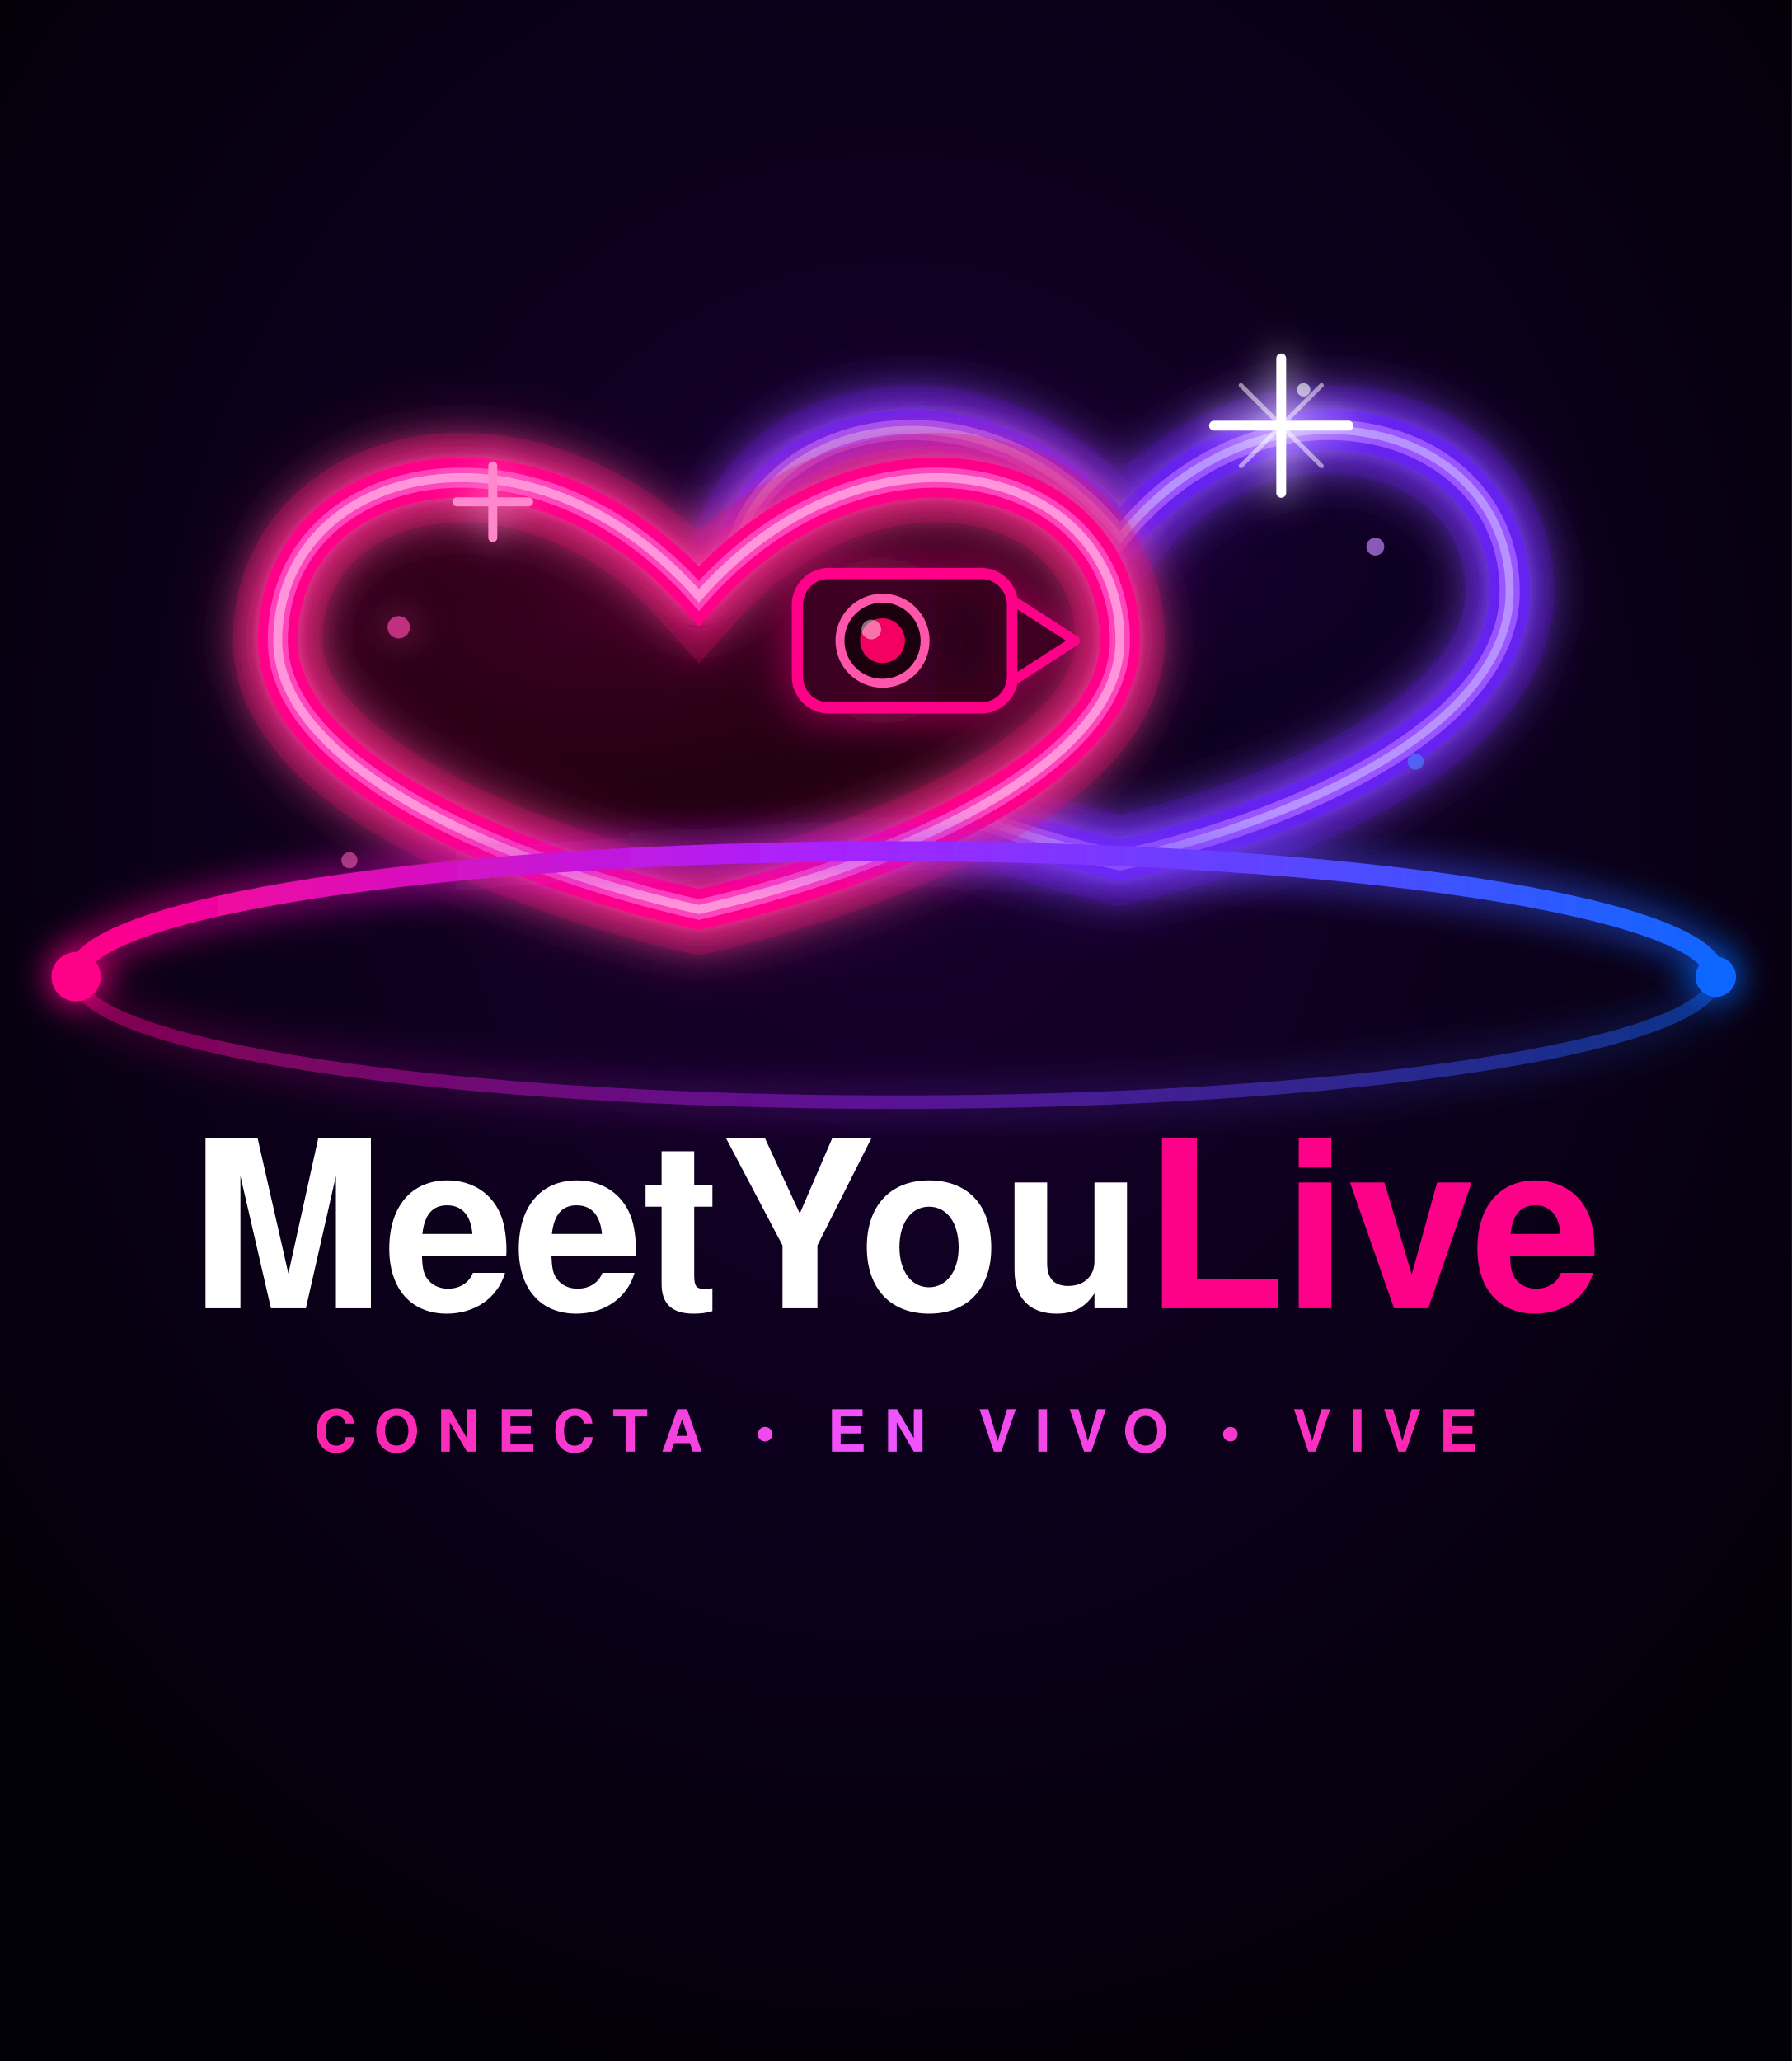
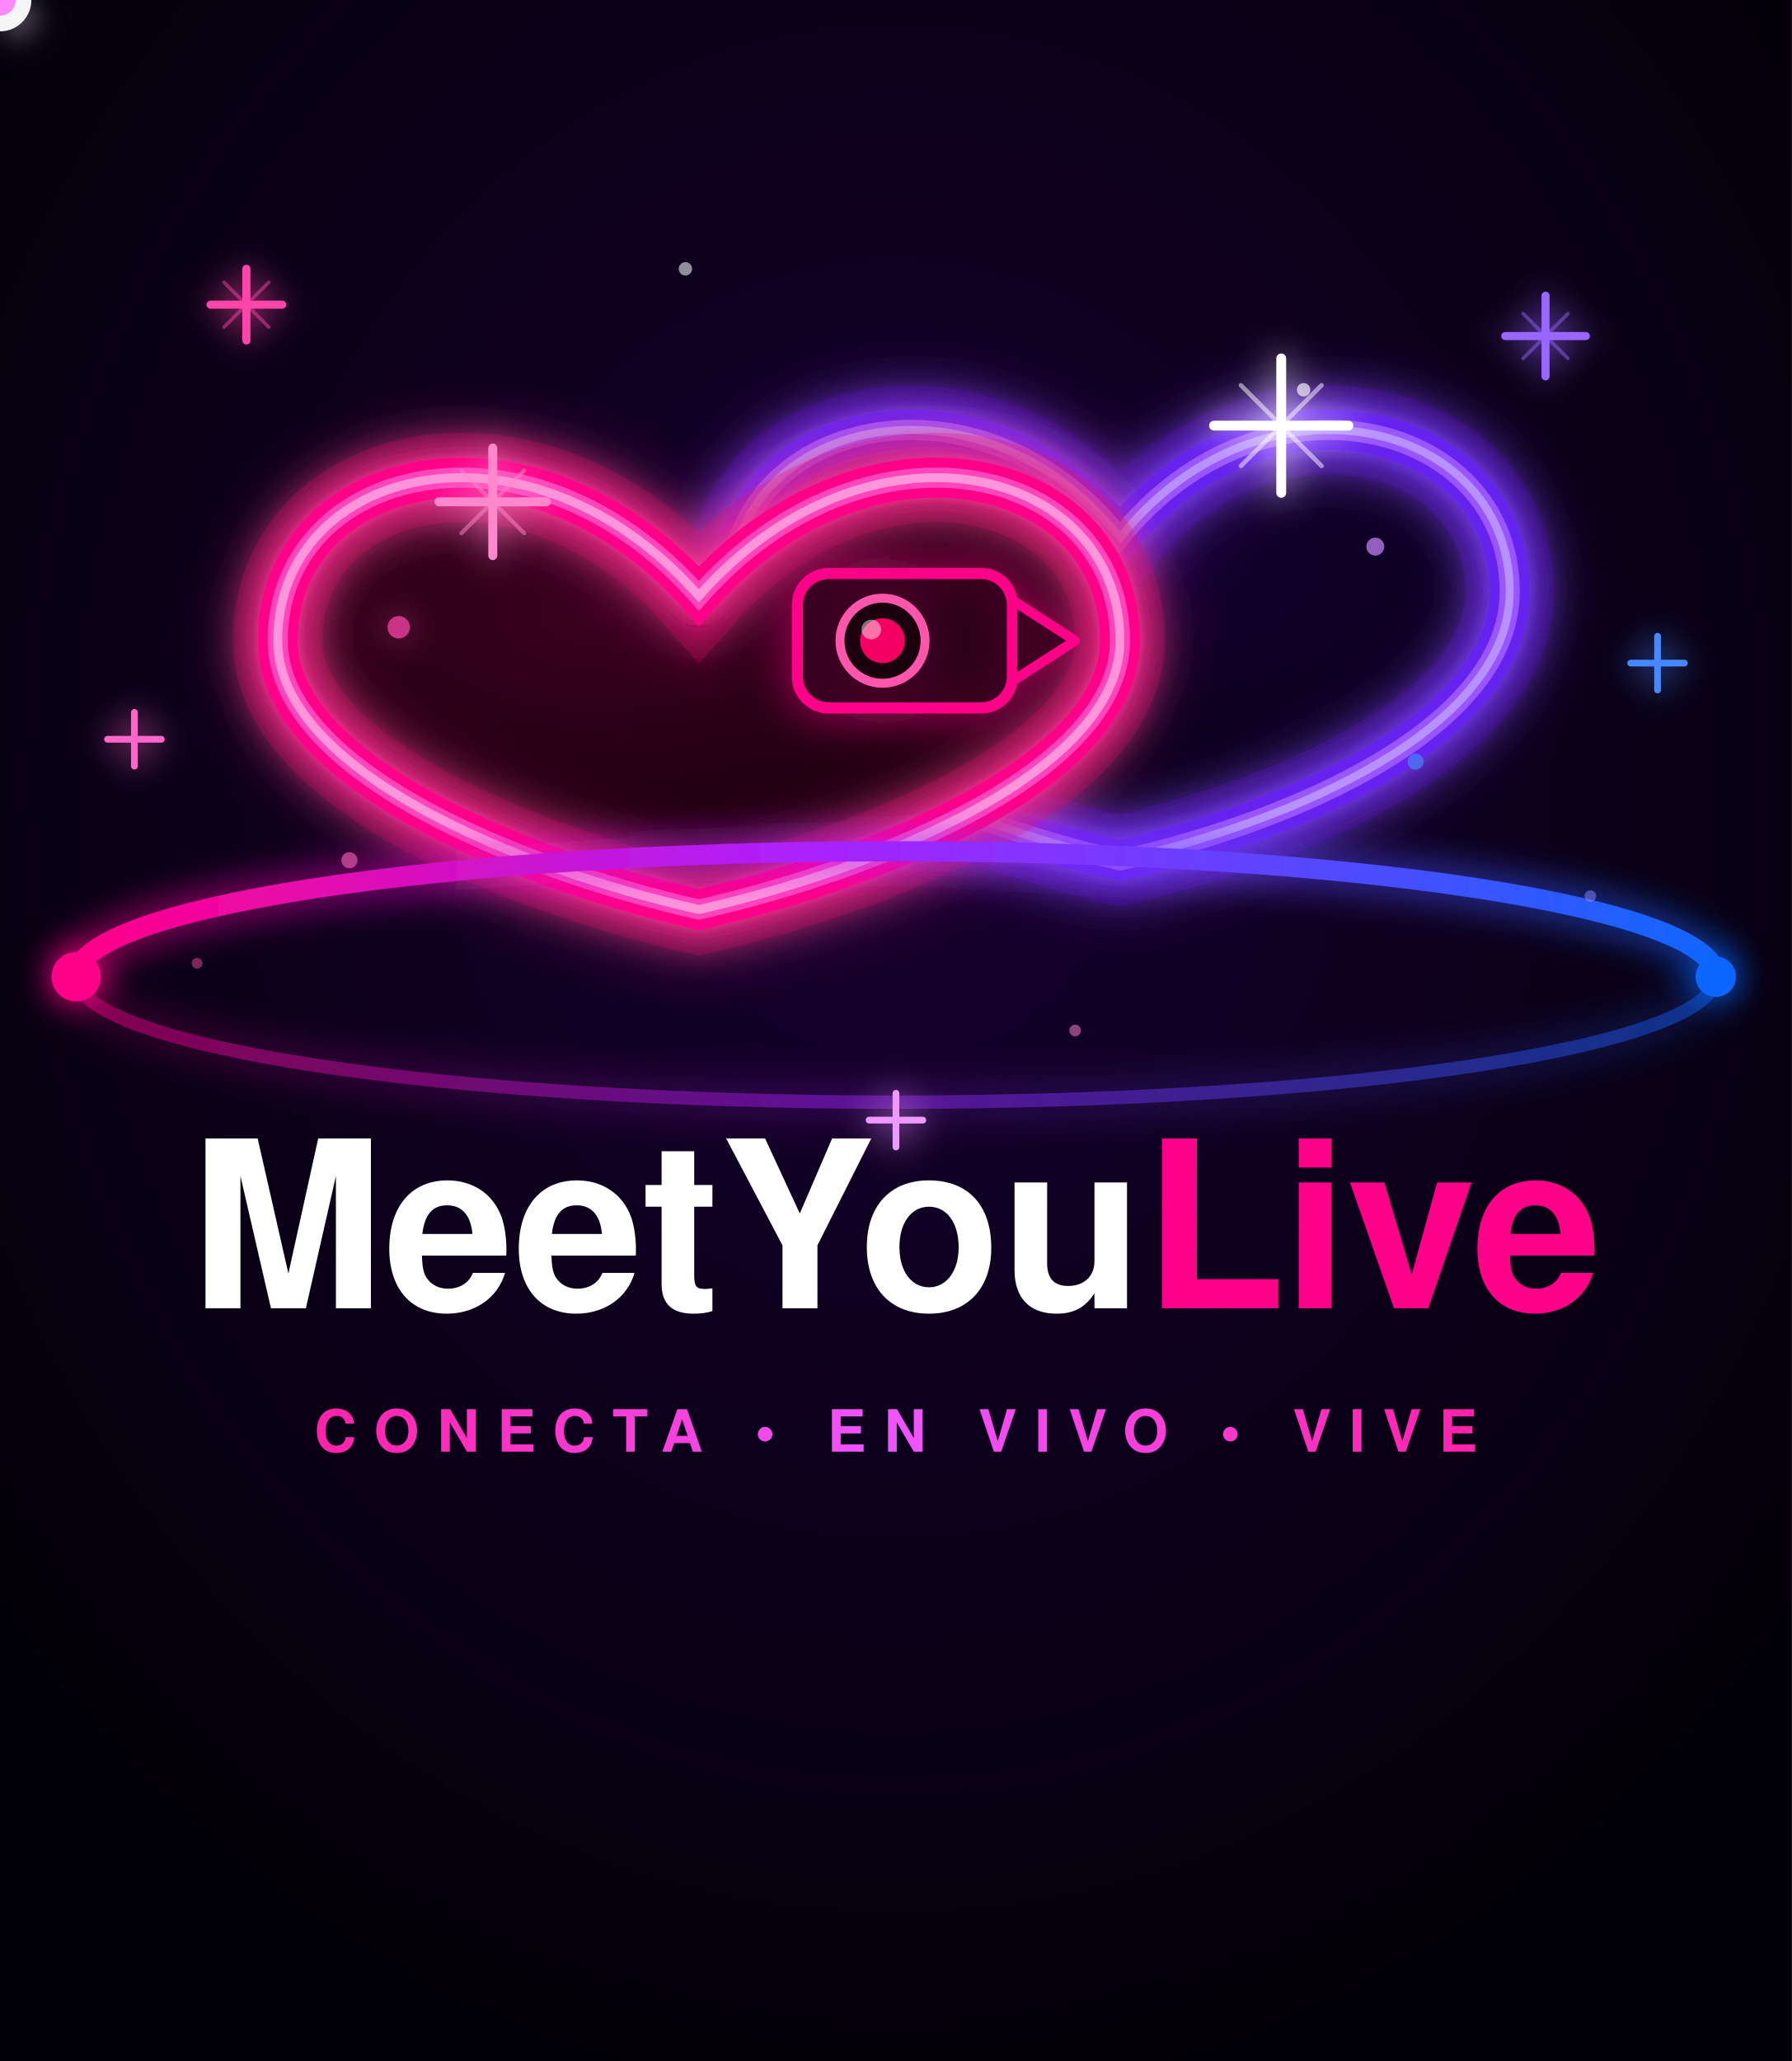
<svg xmlns="http://www.w3.org/2000/svg" viewBox="0 0 400 460" fill="none">
  <defs>
    <radialGradient id="bgG" cx="50%" cy="38%" r="65%">
      <stop offset="0%" stop-color="#180030" />
      <stop offset="100%" stop-color="#020008" />
    </radialGradient>
    <radialGradient id="lhFill" cx="38%" cy="32%" r="68%">
      <stop offset="0%" stop-color="#3a0020" />
      <stop offset="100%" stop-color="#140009" />
    </radialGradient>
    <radialGradient id="rhFill" cx="55%" cy="32%" r="68%">
      <stop offset="0%" stop-color="#150030" />
      <stop offset="100%" stop-color="#050010" />
    </radialGradient>
    <linearGradient id="oG" x1="0%" y1="0%" x2="100%" y2="0%">
      <stop offset="0%" stop-color="#ff0088" />
      <stop offset="45%" stop-color="#aa22ff" />
      <stop offset="100%" stop-color="#1166ff" />
    </linearGradient>
    <linearGradient id="tG" x1="0%" y1="0%" x2="100%" y2="0%">
      <stop offset="0%" stop-color="#ff22aa" />
      <stop offset="50%" stop-color="#ee55ff" />
      <stop offset="100%" stop-color="#ff22aa" />
    </linearGradient>
    <filter id="fP" x="-45%" y="-45%" width="190%" height="190%">
      <feGaussianBlur in="SourceGraphic" stdDeviation="7" result="b1" />
      <feGaussianBlur in="SourceGraphic" stdDeviation="2.5" result="b2" />
      <feMerge>
        <feMergeNode in="b1" />
        <feMergeNode in="b2" />
        <feMergeNode in="SourceGraphic" />
      </feMerge>
    </filter>
    <filter id="fB" x="-45%" y="-45%" width="190%" height="190%">
      <feGaussianBlur in="SourceGraphic" stdDeviation="7" result="b1" />
      <feGaussianBlur in="SourceGraphic" stdDeviation="2.5" result="b2" />
      <feMerge>
        <feMergeNode in="b1" />
        <feMergeNode in="b2" />
        <feMergeNode in="SourceGraphic" />
      </feMerge>
    </filter>
    <filter id="fO" x="-5%" y="-180%" width="110%" height="460%">
      <feGaussianBlur in="SourceGraphic" stdDeviation="4.5" result="b" />
      <feMerge>
        <feMergeNode in="b" />
        <feMergeNode in="SourceGraphic" />
      </feMerge>
    </filter>
    <filter id="fC" x="-80%" y="-80%" width="260%" height="260%">
      <feGaussianBlur in="SourceGraphic" stdDeviation="5" result="b" />
      <feMerge>
        <feMergeNode in="b" />
        <feMergeNode in="SourceGraphic" />
      </feMerge>
    </filter>
    <filter id="fS" x="-300%" y="-300%" width="700%" height="700%">
      <feGaussianBlur in="SourceGraphic" stdDeviation="4" result="b" />
      <feMerge>
        <feMergeNode in="b" />
        <feMergeNode in="SourceGraphic" />
      </feMerge>
    </filter>
  </defs>
  <rect width="400" height="460" fill="url(#bgG)" />
  <path d="M 17,218 A 183,28 0 0 0 383,218" fill="none" stroke="url(#oG)" stroke-width="3" opacity="0.5" filter="url(#fO)" />
  <path d="M 250,192            C 210,183  163,162  163,132            C 163,94   218,80   250,120            C 282,80   337,94   337,132            C 337,162  290,183  250,192 Z" fill="url(#rhFill)" />
  <g filter="url(#fB)">
    <path d="M 250,192              C 210,183  163,162  163,132              C 163,94   218,80   250,120              C 282,80   337,94   337,132              C 337,162  290,183  250,192 Z" fill="none" stroke="#5500cc" stroke-width="20" stroke-opacity="0.25" />
    <path d="M 250,192              C 210,183  163,162  163,132              C 163,94   218,80   250,120              C 282,80   337,94   337,132              C 337,162  290,183  250,192 Z" fill="none" stroke="#6622ee" stroke-width="9" />
    <path d="M 250,192              C 210,183  163,162  163,132              C 163,94   218,80   250,120              C 282,80   337,94   337,132              C 337,162  290,183  250,192 Z" fill="none" stroke="#9955ff" stroke-width="4.5" />
    <path d="M 250,192              C 210,183  163,162  163,132              C 163,94   218,80   250,120              C 282,80   337,94   337,132              C 337,162  290,183  250,192 Z" fill="none" stroke="#ccbbff" stroke-width="1.8" opacity="0.6" />
  </g>
  <path d="M 156,203            C 116,194  62,172   62,143            C 62,104   118,90  156,133            C 194,90   250,104 250,143            C 250,172  196,194 156,203 Z" fill="url(#lhFill)" />
  <g filter="url(#fP)">
    <path d="M 156,203              C 116,194  62,172   62,143              C 62,104   118,90  156,133              C 194,90   250,104 250,143              C 250,172  196,194 156,203 Z" fill="none" stroke="#dd0066" stroke-width="20" stroke-opacity="0.25" />
    <path d="M 156,203              C 116,194  62,172   62,143              C 62,104   118,90  156,133              C 194,90   250,104 250,143              C 250,172  196,194 156,203 Z" fill="none" stroke="#ff0088" stroke-width="9" />
    <path d="M 156,203              C 116,194  62,172   62,143              C 62,104   118,90  156,133              C 194,90   250,104 250,143              C 250,172  196,194 156,203 Z" fill="none" stroke="#ff44bb" stroke-width="4.5" />
    <path d="M 156,203              C 116,194  62,172   62,143              C 62,104   118,90  156,133              C 194,90   250,104 250,143              C 250,172  196,194 156,203 Z" fill="none" stroke="#ffccee" stroke-width="2" opacity="0.6" />
  </g>
  <path d="M 17,218 A 183,28 0 0 1 383,218" fill="none" stroke="url(#oG)" stroke-width="4.5" filter="url(#fO)" />
  <circle cx="17" cy="218" r="5.5" fill="#ff0088" filter="url(#fS)" />
  <circle cx="383" cy="218" r="4.5" fill="#1166ff" filter="url(#fS)" />
  <g filter="url(#fC)">
    <rect x="178" y="128" width="48" height="30" rx="7" fill="#2a0018" fill-opacity="0.9" stroke="#ff0088" stroke-width="2.5" />
    <path d="M 226,134 L 240,143 L 226,152 Z" fill="#2a0018" fill-opacity="0.9" stroke="#ff0088" stroke-width="2.2" stroke-linejoin="round" />
    <circle cx="197" cy="143" r="9.5" fill="#1a0010" stroke="#ff55aa" stroke-width="2" />
    <circle cx="197" cy="143" r="5" fill="#ff0066" opacity="0.95" />
    <circle cx="194.5" cy="140.5" r="2.2" fill="white" opacity="0.45" />
  </g>
  <g transform="translate(286,95)" filter="url(#fS)">
    <line x1="0" y1="-15" x2="0" y2="15" stroke="white" stroke-width="2.2" stroke-linecap="round" />
    <line x1="-15" y1="0" x2="15" y2="0" stroke="white" stroke-width="2.2" stroke-linecap="round" />
    <line x1="-9" y1="-9" x2="9" y2="9" stroke="white" stroke-width="1" stroke-linecap="round" opacity="0.5" />
    <line x1="9" y1="-9" x2="-9" y2="9" stroke="white" stroke-width="1" stroke-linecap="round" opacity="0.5" />
  </g>
  <g transform="translate(110,112)" filter="url(#fS)">
-     <line x1="0" y1="-8" x2="0" y2="8" stroke="#ff88cc" stroke-width="2" stroke-linecap="round" />
-     <line x1="-8" y1="0" x2="8" y2="0" stroke="#ff88cc" stroke-width="2" stroke-linecap="round" />
+     <line x1="0" y1="-12" x2="0" y2="12" stroke="#ff88cc" stroke-width="2" stroke-linecap="round" />
+     <line x1="-12" y1="0" x2="12" y2="0" stroke="#ff88cc" stroke-width="2" stroke-linecap="round" />
+     <line x1="-7" y1="-7" x2="7" y2="7" stroke="#ff88cc" stroke-width="0.9" stroke-linecap="round" opacity="0.5" />
+     <line x1="7" y1="-7" x2="-7" y2="7" stroke="#ff88cc" stroke-width="0.9" stroke-linecap="round" opacity="0.5" />
  </g>
-   <circle cx="89" cy="140" r="2.5" fill="#ff44aa" opacity="0.7" filter="url(#fS)" />
-   <circle cx="307" cy="122" r="2" fill="#cc88ff" opacity="0.65" />
-   <circle cx="316" cy="170" r="1.8" fill="#4488ff" opacity="0.6" />
-   <circle cx="78" cy="192" r="1.8" fill="#ff66bb" opacity="0.55" />
-   <circle cx="291" cy="87" r="1.5" fill="white" opacity="0.6" />
+   <g transform="translate(55,68)" filter="url(#fS)">
+     <line x1="0" y1="-8" x2="0" y2="8" stroke="#ff44aa" stroke-width="1.8" stroke-linecap="round" />
+     <line x1="-8" y1="0" x2="8" y2="0" stroke="#ff44aa" stroke-width="1.8" stroke-linecap="round" />
+     <line x1="-5" y1="-5" x2="5" y2="5" stroke="#ff44aa" stroke-width="0.8" stroke-linecap="round" opacity="0.45" />
+     <line x1="5" y1="-5" x2="-5" y2="5" stroke="#ff44aa" stroke-width="0.8" stroke-linecap="round" opacity="0.45" />
+   </g>
+   <g transform="translate(345,75)" filter="url(#fS)">
+     <line x1="0" y1="-9" x2="0" y2="9" stroke="#9966ff" stroke-width="1.8" stroke-linecap="round" />
+     <line x1="-9" y1="0" x2="9" y2="0" stroke="#9966ff" stroke-width="1.8" stroke-linecap="round" />
+     <line x1="-5" y1="-5" x2="5" y2="5" stroke="#9966ff" stroke-width="0.8" stroke-linecap="round" opacity="0.45" />
+     <line x1="5" y1="-5" x2="-5" y2="5" stroke="#9966ff" stroke-width="0.8" stroke-linecap="round" opacity="0.45" />
+   </g>
+   <g transform="translate(370,148)" filter="url(#fS)">
+     <line x1="0" y1="-6" x2="0" y2="6" stroke="#4488ff" stroke-width="1.5" stroke-linecap="round" />
+     <line x1="-6" y1="0" x2="6" y2="0" stroke="#4488ff" stroke-width="1.5" stroke-linecap="round" />
+   </g>
+   <g transform="translate(30,165)" filter="url(#fS)">
+     <line x1="0" y1="-6" x2="0" y2="6" stroke="#ff66cc" stroke-width="1.5" stroke-linecap="round" />
+     <line x1="-6" y1="0" x2="6" y2="0" stroke="#ff66cc" stroke-width="1.5" stroke-linecap="round" />
+   </g>
+   <g transform="translate(200,250)" filter="url(#fS)">
+     <line x1="0" y1="-6" x2="0" y2="6" stroke="#ee99ff" stroke-width="1.5" stroke-linecap="round" />
+     <line x1="-6" y1="0" x2="6" y2="0" stroke="#ee99ff" stroke-width="1.5" stroke-linecap="round" />
+   </g>
+   <circle cx="89" cy="140" r="2.5" fill="#ff44aa" opacity="0.75" filter="url(#fS)" />
+   <circle cx="307" cy="122" r="2" fill="#cc88ff" opacity="0.7" />
+   <circle cx="316" cy="170" r="1.8" fill="#4488ff" opacity="0.65" />
+   <circle cx="78" cy="192" r="1.8" fill="#ff66bb" opacity="0.6" />
+   <circle cx="291" cy="87" r="1.5" fill="white" opacity="0.65" />
+   <circle cx="153" cy="60" r="1.5" fill="white" opacity="0.55" />
+   <circle cx="240" cy="230" r="1.3" fill="#ff88cc" opacity="0.5" />
+   <circle cx="355" cy="200" r="1.3" fill="#8888ff" opacity="0.5" />
+   <circle cx="44" cy="215" r="1.2" fill="#ff55aa" opacity="0.45" />
+   <g filter="url(#fS)">
+     <circle r="7" fill="white" fill-opacity="0.95">
+       <animateMotion dur="4s" repeatCount="indefinite">
+         <mpath href="#orbitPath" />
+       </animateMotion>
+     </circle>
+     <circle r="3.5" fill="#ff88ff">
+       <animateMotion dur="4s" repeatCount="indefinite">
+         <mpath href="#orbitPath" />
+       </animateMotion>
+     </circle>
+   </g>
+   <path id="orbitPath" d="M 17,218 A 183,28 0 0 1 383,218 A 183,28 0 0 1 17,218" fill="none" stroke="none" visibility="hidden" />
  <text x="200" y="292" font-family="'Helvetica Neue', Helvetica, Arial, sans-serif" font-weight="800" font-size="52" text-anchor="middle" fill="white">MeetYou<tspan fill="#ff0088">Live</tspan>
  </text>
  <text x="200" y="324" font-family="'Helvetica Neue', Helvetica, Arial, sans-serif" font-weight="600" font-size="13" text-anchor="middle" letter-spacing="4" fill="url(#tG)">CONECTA • EN VIVO • VIVE</text>
</svg>
